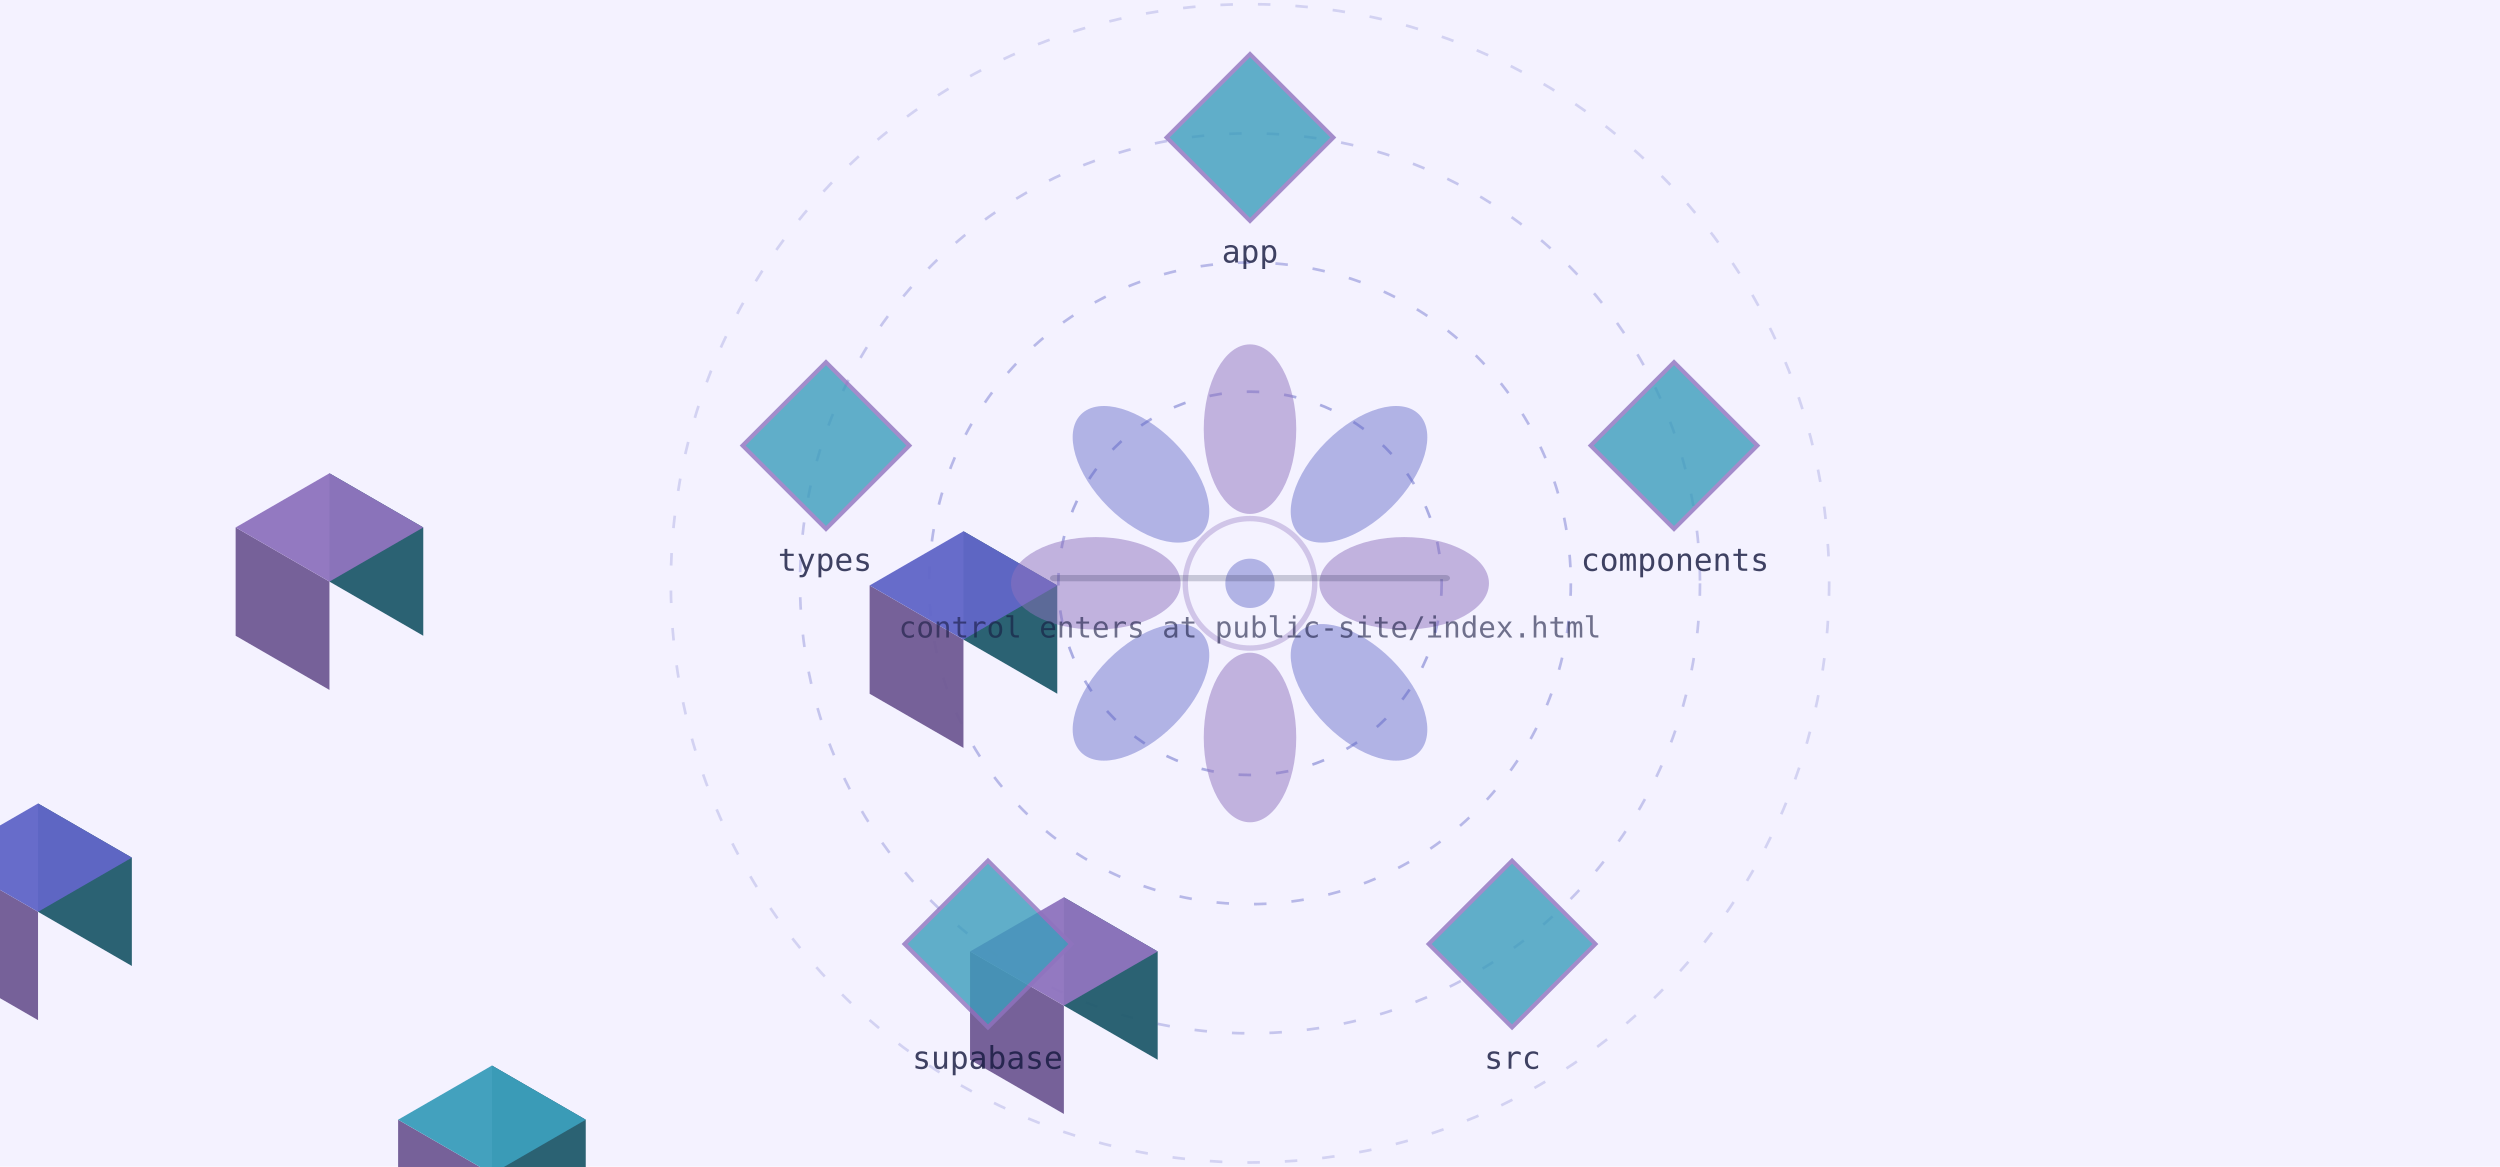
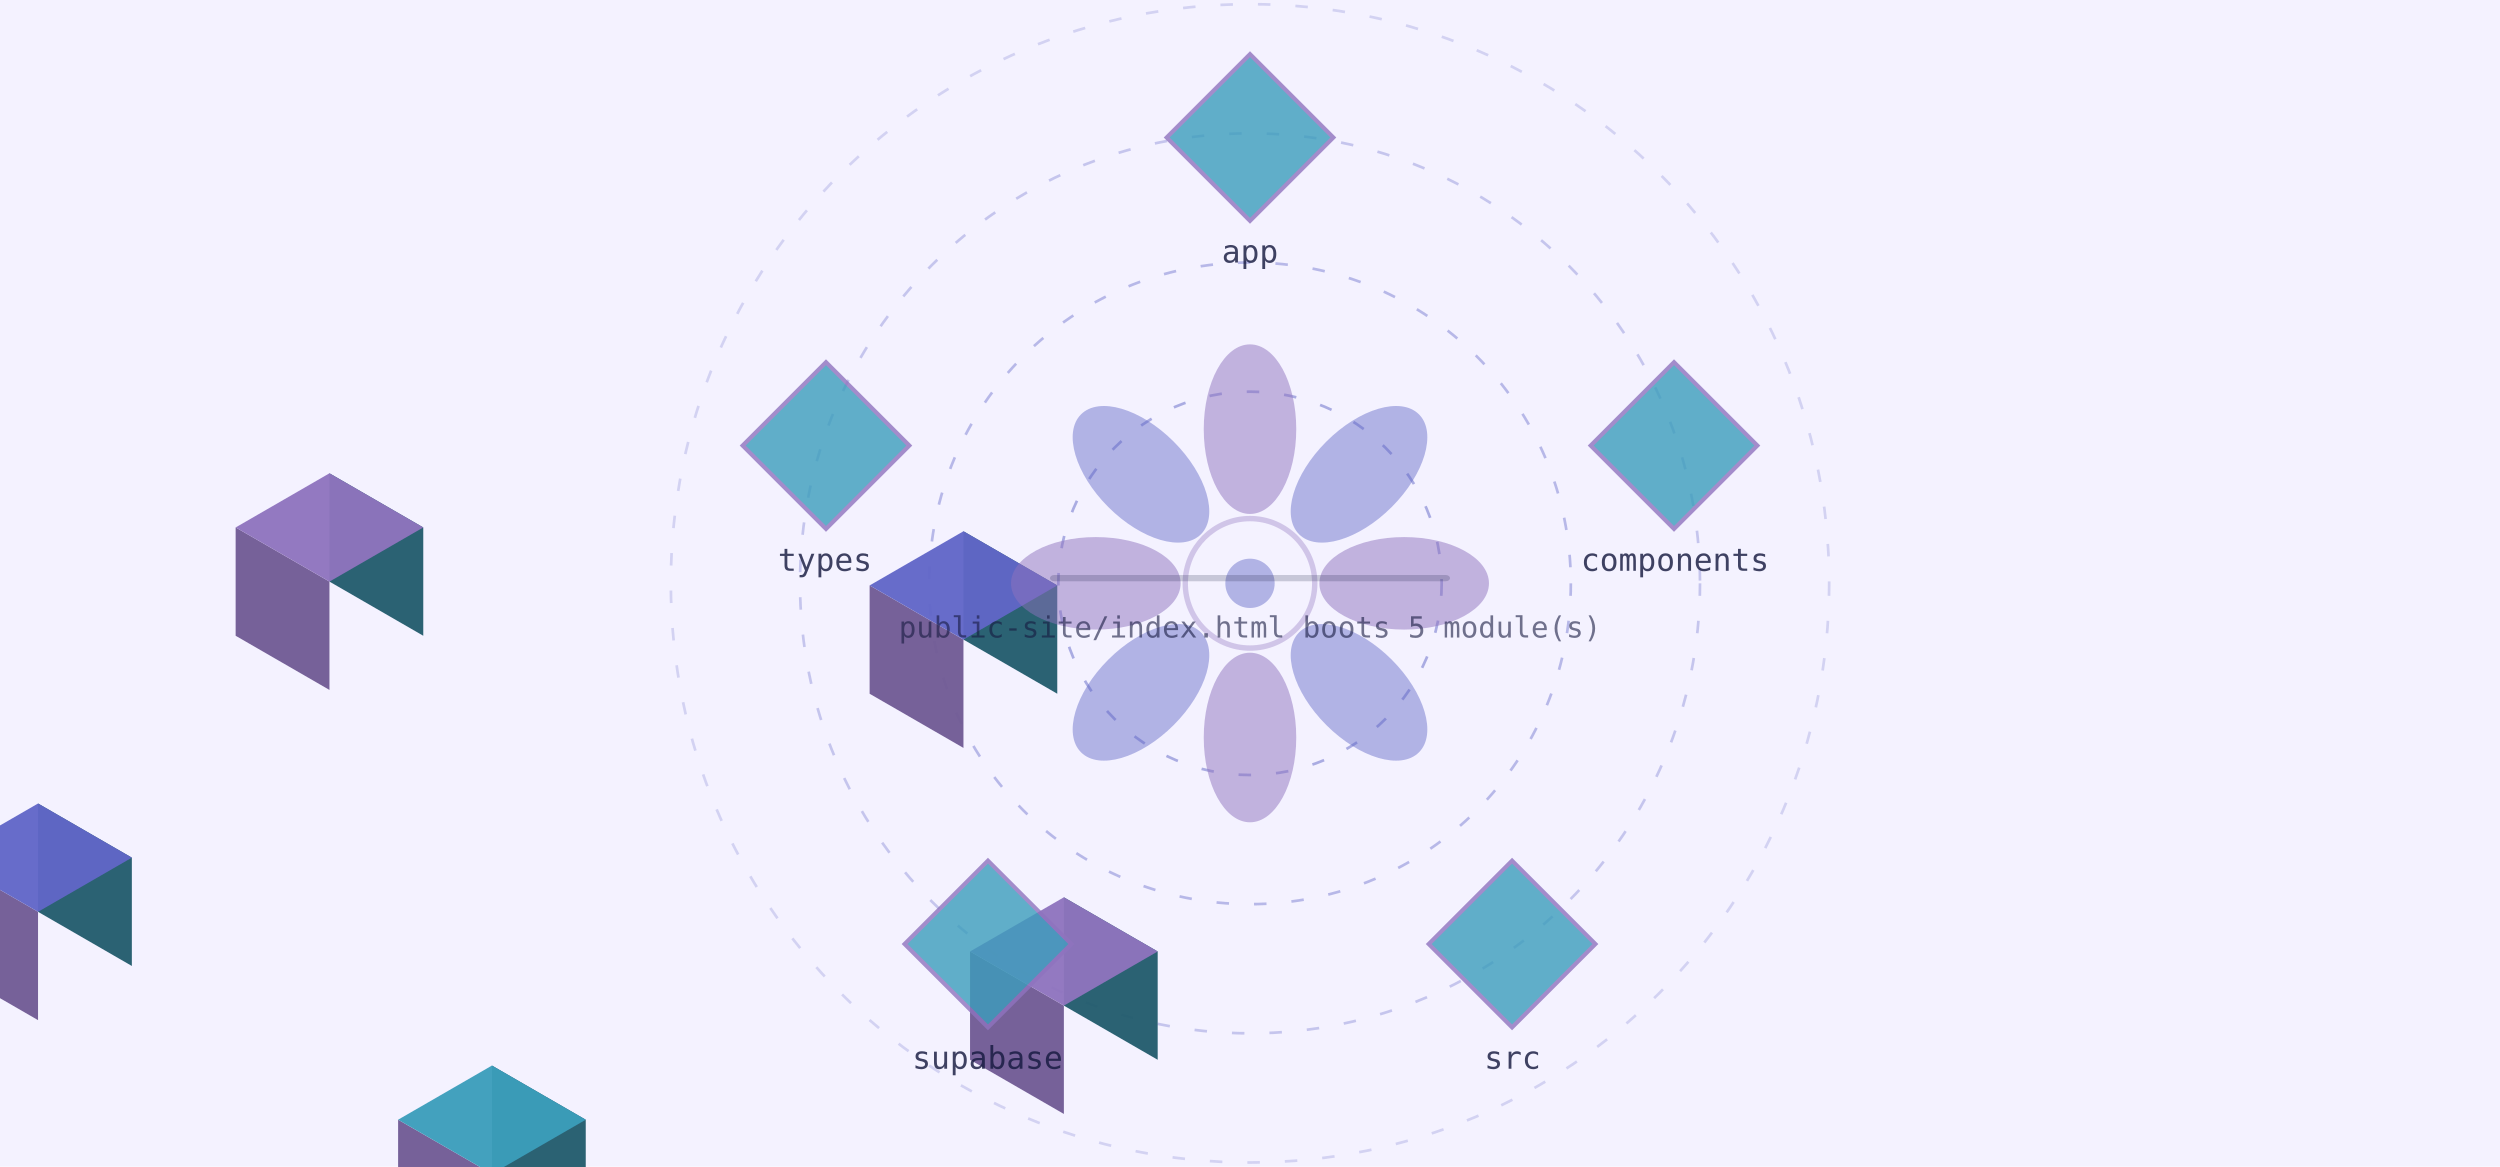
<svg xmlns="http://www.w3.org/2000/svg" viewBox="0 0 1200 560" width="1200" height="560" role="img" aria-label="BrandCrossover workflow">
  <rect width="1200" height="560" fill="#f4f2ff" />
  <defs>
    <linearGradient id="gk" x1="0" y1="0" x2="1" y2="1">
      <stop offset="0%" stop-color="#6166c7" />
      <stop offset="100%" stop-color="#8f73be" />
    </linearGradient>
  </defs>
  <circle cx="600.00" cy="280.00" r="92.00" fill="none" stroke="rgba(97,102,199,0.500)" stroke-width="1.30" opacity="1.00" stroke-dasharray="6 12" />
  <g>
    <circle cx="600.00" cy="280.00" r="92.00" fill="none" stroke="#3b9dbb" stroke-width="2.60" opacity="0.00" />
    <animate attributeName="opacity" values="0;0.85;0" dur="18.6s" begin="0.0s" repeatCount="indefinite" />
  </g>
  <circle cx="600.00" cy="280.00" r="154.00" fill="none" stroke="rgba(97,102,199,0.410)" stroke-width="1.30" opacity="1.00" stroke-dasharray="6 12" />
  <g>
    <circle cx="600.00" cy="280.00" r="154.00" fill="none" stroke="#3b9dbb" stroke-width="2.60" opacity="0.00" />
    <animate attributeName="opacity" values="0;0.85;0" dur="18.6s" begin="0.6s" repeatCount="indefinite" />
  </g>
  <circle cx="600.00" cy="280.00" r="216.00" fill="none" stroke="rgba(97,102,199,0.320)" stroke-width="1.30" opacity="1.00" stroke-dasharray="6 12" />
  <g>
    <circle cx="600.00" cy="280.00" r="216.00" fill="none" stroke="#3b9dbb" stroke-width="2.60" opacity="0.00" />
    <animate attributeName="opacity" values="0;0.85;0" dur="18.6s" begin="1.2s" repeatCount="indefinite" />
  </g>
  <circle cx="600.00" cy="280.00" r="278.00" fill="none" stroke="rgba(97,102,199,0.230)" stroke-width="1.30" opacity="1.00" stroke-dasharray="6 12" />
  <g>
    <circle cx="600.00" cy="280.00" r="278.00" fill="none" stroke="#3b9dbb" stroke-width="2.60" opacity="0.00" />
    <animate attributeName="opacity" values="0;0.85;0" dur="18.6s" begin="1.8s" repeatCount="indefinite" />
  </g>
  <polygon points="462.46,307.00 507.49,333.00 507.49,281.00 462.46,255.00" fill="#225b6c" opacity="0.95" />
  <polygon points="417.42,333.00 462.46,359.00 462.46,307.00 417.42,281.00" fill="#705a94" opacity="0.95" />
  <polygon points="462.46,255.00 507.49,281.00 462.46,307.00 417.42,281.00" fill="#6166c7" opacity="0.95" />
  <text x="600" y="126" font-family="ui-monospace,Menlo,monospace" font-size="15" fill="rgba(23,26,64,0.820)" text-anchor="middle">app</text>
  <g>
    <polygon points="600.00,26.00 640.00,66.00 600.00,106.00 560.00,66.00" fill="#3b9dbb" opacity="0.80" stroke="#8f73be" stroke-width="2" />
    <animate attributeName="opacity" values="0.25;1.0;0.25" dur="18.6s" begin="0.0s" repeatCount="indefinite" />
  </g>
  <polygon points="510.66,482.70 555.69,508.70 555.69,456.70 510.66,430.70" fill="#225b6c" opacity="0.95" />
  <polygon points="465.62,508.70 510.66,534.70 510.66,482.70 465.62,456.70" fill="#705a94" opacity="0.95" />
  <polygon points="510.66,430.70 555.69,456.70 510.66,482.70 465.62,456.70" fill="#8f73be" opacity="0.95" />
  <text x="804" y="274" font-family="ui-monospace,Menlo,monospace" font-size="15" fill="rgba(23,26,64,0.820)" text-anchor="middle">components</text>
  <g>
    <polygon points="803.53,173.87 843.53,213.87 803.53,253.87 763.53,213.87" fill="#3b9dbb" opacity="0.80" stroke="#8f73be" stroke-width="2" />
    <animate attributeName="opacity" values="0.25;1.0;0.25" dur="18.6s" begin="3.72s" repeatCount="indefinite" />
  </g>
  <polygon points="236.13,563.46 281.16,589.46 281.16,537.46 236.13,511.46" fill="#225b6c" opacity="0.95" />
  <polygon points="191.09,589.46 236.13,615.46 236.13,563.46 191.09,537.46" fill="#705a94" opacity="0.95" />
  <polygon points="236.13,511.46 281.16,537.46 236.13,563.46 191.09,537.46" fill="#3b9dbb" opacity="0.95" />
  <text x="726" y="513" font-family="ui-monospace,Menlo,monospace" font-size="15" fill="rgba(23,26,64,0.820)" text-anchor="middle">src</text>
  <g>
    <polygon points="725.79,413.13 765.79,453.13 725.79,493.13 685.79,453.13" fill="#3b9dbb" opacity="0.80" stroke="#8f73be" stroke-width="2" />
    <animate attributeName="opacity" values="0.25;1.0;0.25" dur="18.6s" begin="7.44s" repeatCount="indefinite" />
  </g>
  <polygon points="18.26,437.67 63.29,463.67 63.29,411.67 18.26,385.67" fill="#225b6c" opacity="0.95" />
  <polygon points="-26.77,463.67 18.26,489.67 18.26,437.67 -26.77,411.67" fill="#705a94" opacity="0.95" />
  <polygon points="18.26,385.67 63.29,411.67 18.26,437.67 -26.77,411.67" fill="#6166c7" opacity="0.95" />
  <text x="474" y="513" font-family="ui-monospace,Menlo,monospace" font-size="15" fill="rgba(23,26,64,0.820)" text-anchor="middle">supabase</text>
  <g>
    <polygon points="474.21,413.13 514.21,453.13 474.21,493.13 434.21,453.13" fill="#3b9dbb" opacity="0.80" stroke="#8f73be" stroke-width="2" />
    <animate attributeName="opacity" values="0.25;1.0;0.25" dur="18.6s" begin="11.16s" repeatCount="indefinite" />
  </g>
  <polygon points="158.14,279.17 203.17,305.17 203.17,253.17 158.14,227.17" fill="#225b6c" opacity="0.95" />
  <polygon points="113.11,305.17 158.14,331.17 158.14,279.17 113.11,253.17" fill="#705a94" opacity="0.95" />
  <polygon points="158.14,227.17 203.17,253.17 158.14,279.17 113.11,253.17" fill="#8f73be" opacity="0.95" />
  <text x="396" y="274" font-family="ui-monospace,Menlo,monospace" font-size="15" fill="rgba(23,26,64,0.820)" text-anchor="middle">types</text>
  <g>
    <polygon points="396.47,173.87 436.47,213.87 396.47,253.87 356.47,213.87" fill="#3b9dbb" opacity="0.80" stroke="#8f73be" stroke-width="2" />
    <animate attributeName="opacity" values="0.25;1.0;0.25" dur="18.6s" begin="14.88s" repeatCount="indefinite" />
  </g>
  <ellipse cx="600.00" cy="206.00" rx="22.20" ry="40.70" fill="rgba(143,115,190,0.500)" opacity="1.00" transform="rotate(0.0 600.00 206.00)" />
  <ellipse cx="652.33" cy="227.67" rx="22.20" ry="40.70" fill="rgba(97,102,199,0.450)" opacity="1.00" transform="rotate(45.0 652.33 227.67)" />
  <ellipse cx="674.00" cy="280.00" rx="22.20" ry="40.70" fill="rgba(143,115,190,0.500)" opacity="1.00" transform="rotate(90.0 674.00 280.00)" />
  <ellipse cx="652.33" cy="332.33" rx="22.20" ry="40.70" fill="rgba(97,102,199,0.450)" opacity="1.00" transform="rotate(135.0 652.33 332.33)" />
  <ellipse cx="600.00" cy="354.00" rx="22.20" ry="40.70" fill="rgba(143,115,190,0.500)" opacity="1.00" transform="rotate(180.0 600.00 354.00)" />
  <ellipse cx="547.67" cy="332.33" rx="22.20" ry="40.70" fill="rgba(97,102,199,0.450)" opacity="1.00" transform="rotate(225.0 547.67 332.33)" />
  <ellipse cx="526.00" cy="280.00" rx="22.20" ry="40.70" fill="rgba(143,115,190,0.500)" opacity="1.00" transform="rotate(270.0 526.00 280.00)" />
  <ellipse cx="547.67" cy="227.67" rx="22.20" ry="40.70" fill="rgba(97,102,199,0.450)" opacity="1.00" transform="rotate(315.0 547.67 227.67)" />
  <circle cx="600.00" cy="280.00" r="31.08" fill="none" stroke="rgba(143,115,190,0.500)" stroke-width="2.59" opacity="0.70" />
  <circle cx="600.00" cy="280.00" r="11.84" fill="rgba(97,102,199,0.450)" opacity="1.00" />
  <rect x="504.00" y="276.00" width="192.00" height="3.00" rx="2.00" fill="rgba(23,26,64,0.200)" opacity="1.00" />
-   <text x="600" y="306" font-family="ui-monospace,Menlo,monospace" font-size="14" fill="rgba(23,26,64,0.600)" text-anchor="middle">control enters at public-site/index.html</text>
+   <text x="600" y="306" font-family="ui-monospace,Menlo,monospace" font-size="14" fill="rgba(23,26,64,0.600)" text-anchor="middle">public-site/index.html boots 5 module(s)</text>
</svg>
